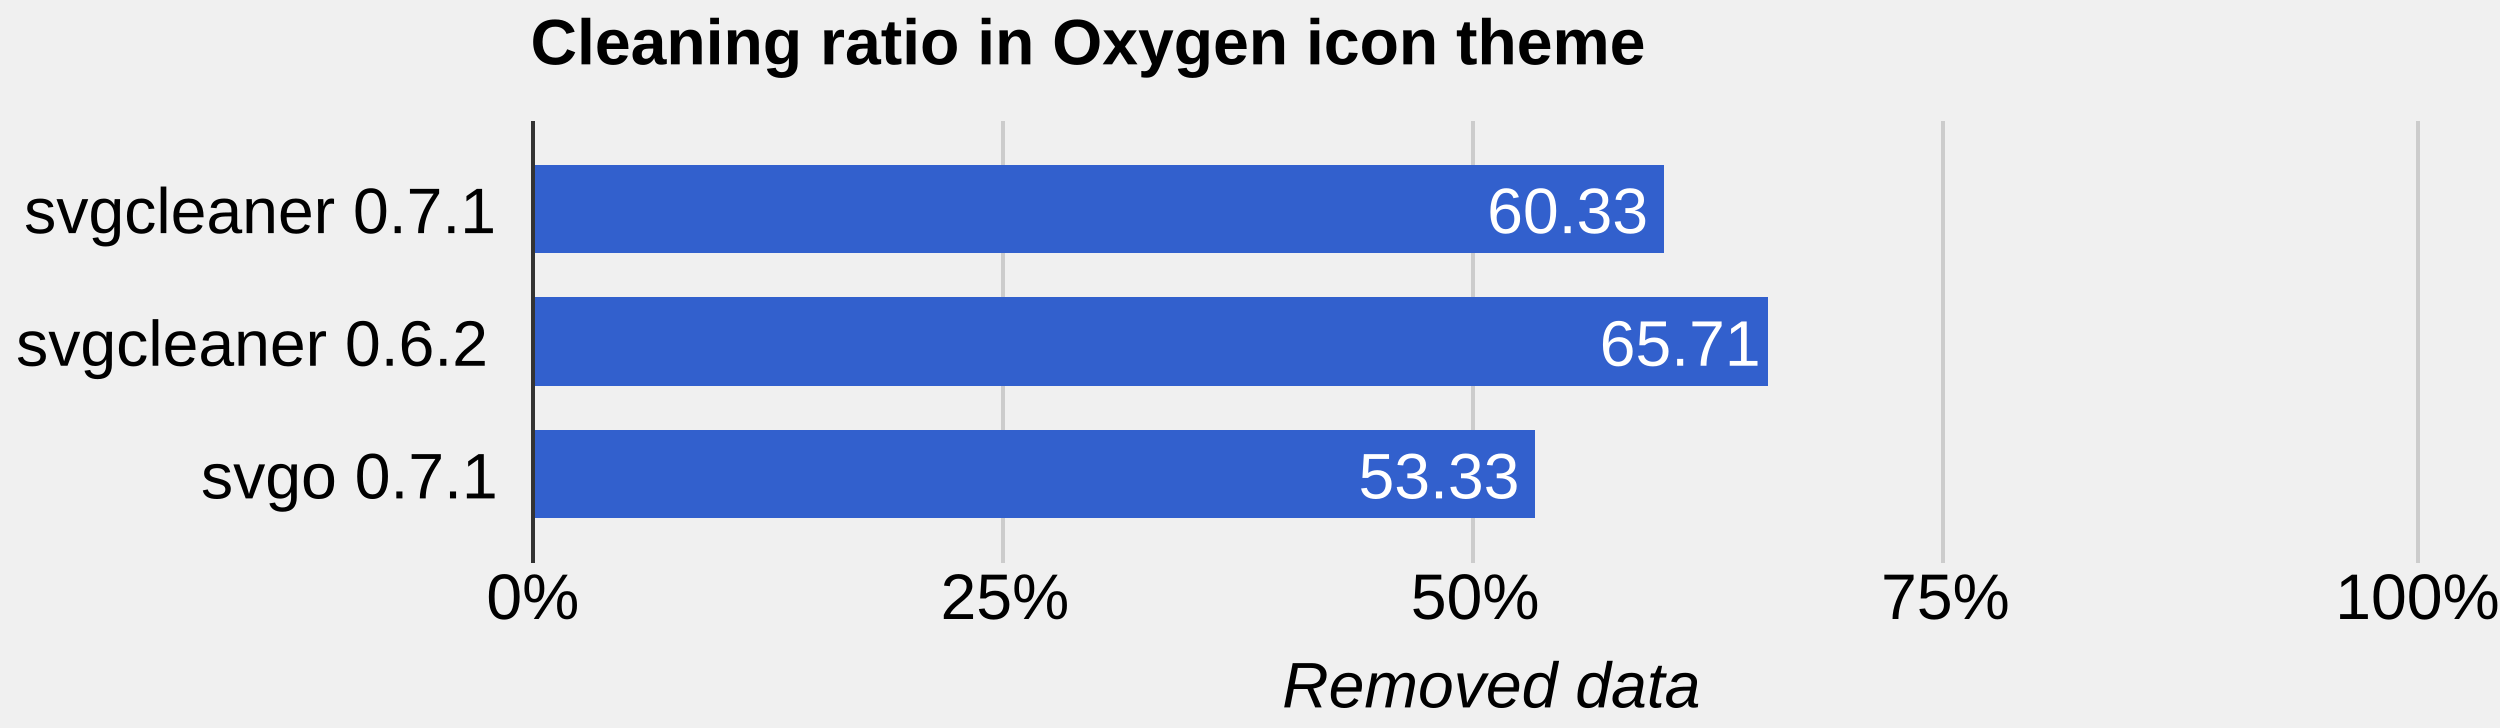
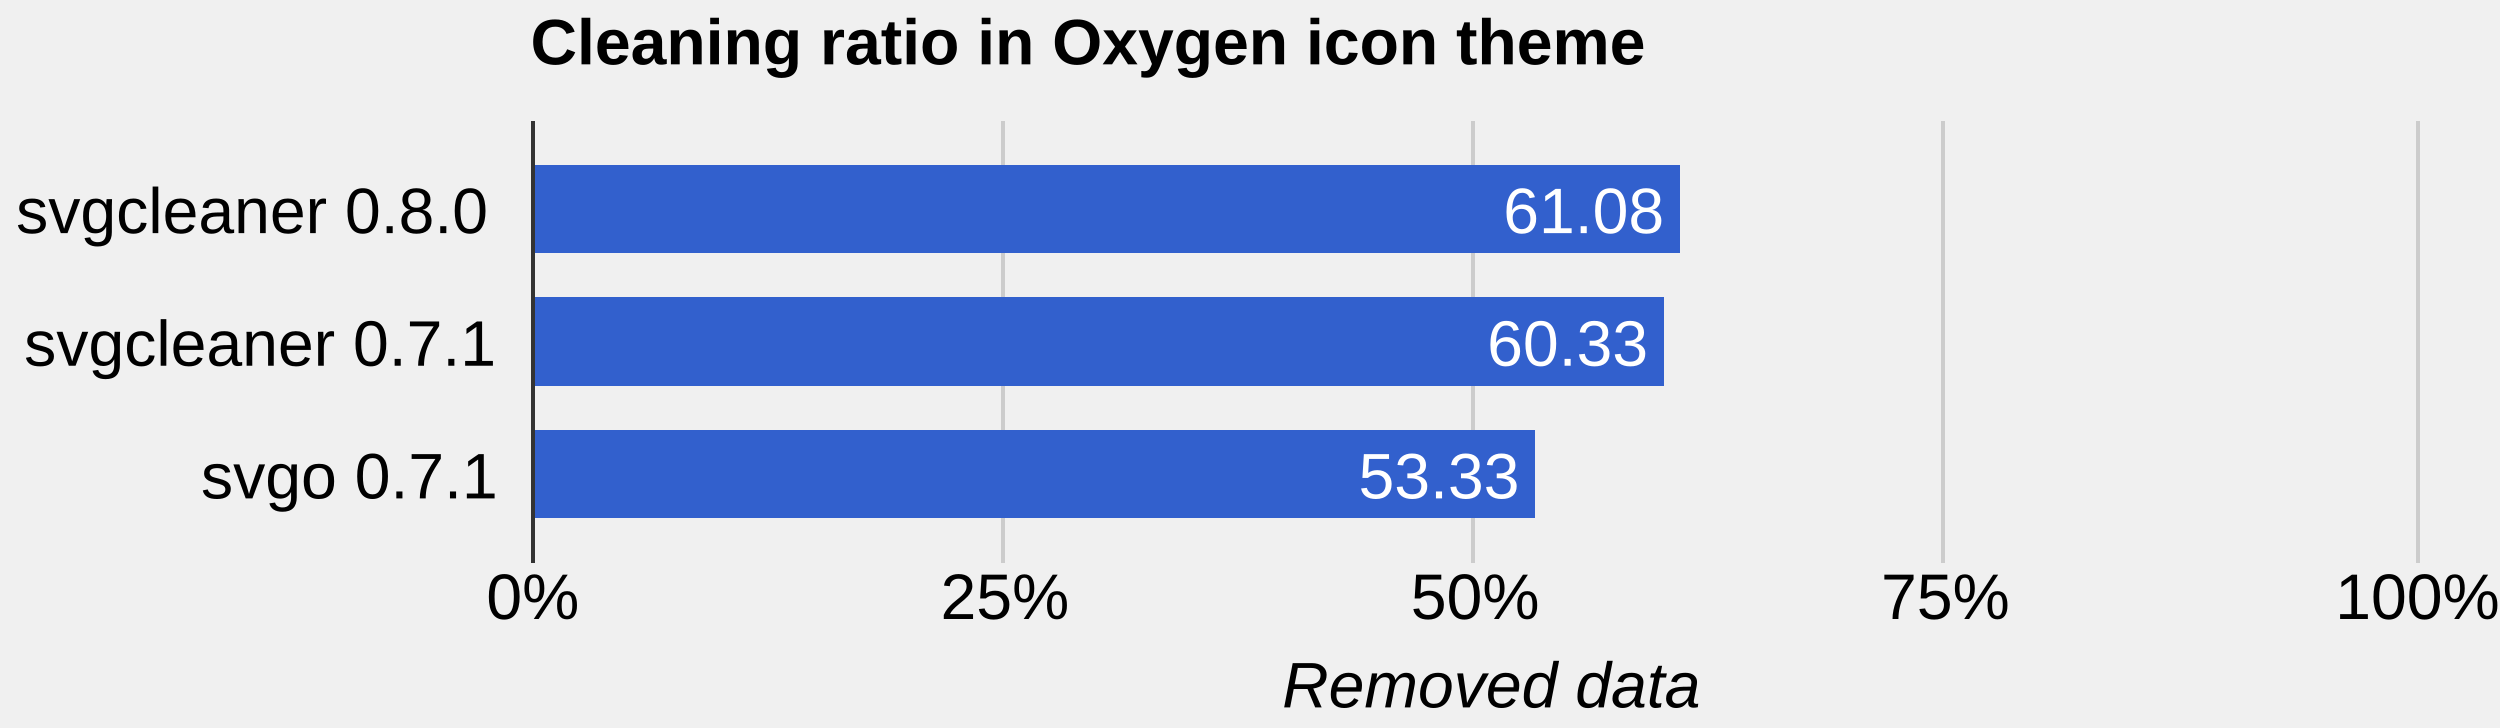
<svg xmlns="http://www.w3.org/2000/svg" height="181" shape-rendering="crispEdges" width="622">
  <text font-family="Arial" font-size="16" font-weight="bold" x="132" y="16">
        Cleaning ratio in Oxygen icon theme
    </text>
-   <text font-family="Arial" font-size="16" x="6" y="58">
+   <text font-family="Arial" font-size="16" x="4" y="58">
+         svgcleaner 0.8.0
+     </text>
+   <text font-family="Arial" font-size="16" x="6" y="91">
        svgcleaner 0.7.1
-     </text>
-   <text font-family="Arial" font-size="16" x="4" y="91">
-         svgcleaner 0.6.2
    </text>
  <text font-family="Arial" font-size="16" x="50" y="124">
        svgo 0.7.1
    </text>
  <rect fill="#ccc" height="110" width="1" x="132" y="30" />
  <text fill="#000" font-family="Arial" font-size="16" x="121" y="154">
        0%
    </text>
  <rect fill="#ccc" height="110" width="1" x="249" y="30" />
  <text fill="#000" font-family="Arial" font-size="16" x="234" y="154">
        25%
    </text>
  <rect fill="#ccc" height="110" width="1" x="366" y="30" />
  <text fill="#000" font-family="Arial" font-size="16" x="351" y="154">
        50%
    </text>
  <rect fill="#ccc" height="110" width="1" x="483" y="30" />
  <text fill="#000" font-family="Arial" font-size="16" x="468" y="154">
        75%
    </text>
  <rect fill="#ccc" height="110" width="1" x="601" y="30" />
  <text fill="#000" font-family="Arial" font-size="16" x="581" y="154">
        100%
    </text>
-   <rect fill="#3260cd" height="22" width="282" x="132" y="41" />
-   <text fill="#fff" font-family="Arial" font-size="16" x="370" y="58">
+   <rect fill="#3260cd" height="22" width="286" x="132" y="41" />
+   <text fill="#fff" font-family="Arial" font-size="16" x="374" y="58">
+         61.08
+     </text>
+   <rect fill="#3260cd" height="22" width="282" x="132" y="74" />
+   <text fill="#fff" font-family="Arial" font-size="16" x="370" y="91">
        60.33
-     </text>
-   <rect fill="#3260cd" height="22" width="308" x="132" y="74" />
-   <text fill="#fff" font-family="Arial" font-size="16" x="398" y="91">
-         65.71
    </text>
  <rect fill="#3260cd" height="22" width="250" x="132" y="107" />
  <text fill="#fff" font-family="Arial" font-size="16" x="338" y="124">
        53.33
    </text>
  <rect fill="#333" height="110" width="1" x="132" y="30" />
  <text font-family="Arial" font-size="16" font-style="italic" x="319" y="176">
        Removed data
    </text>
</svg>
